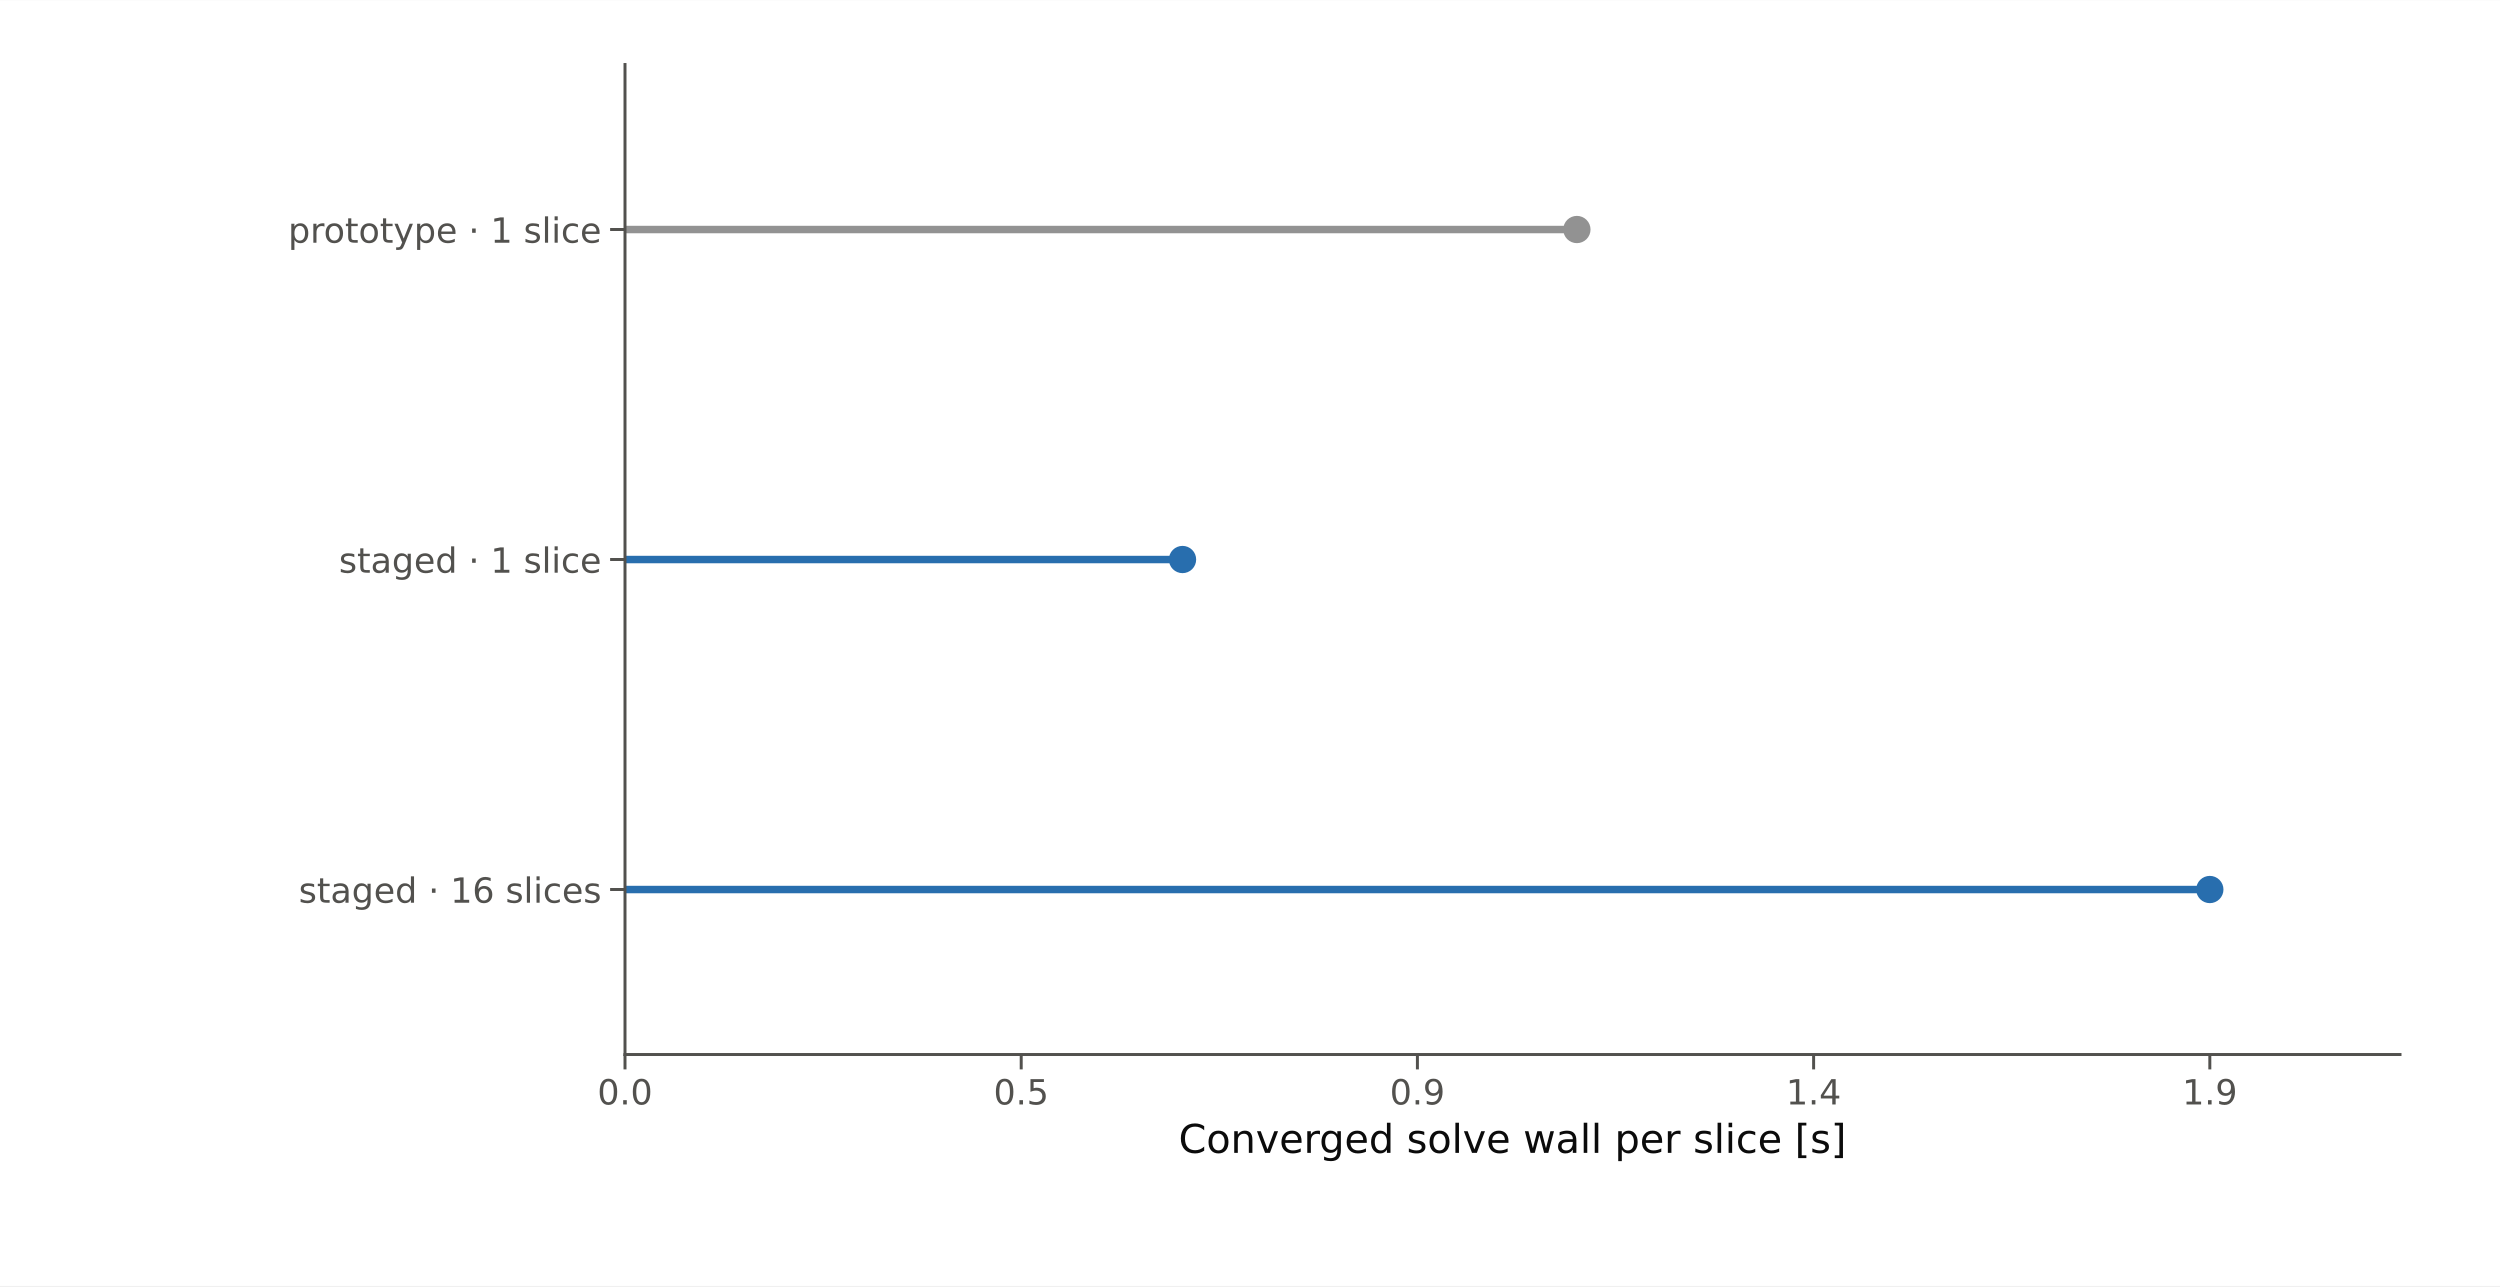
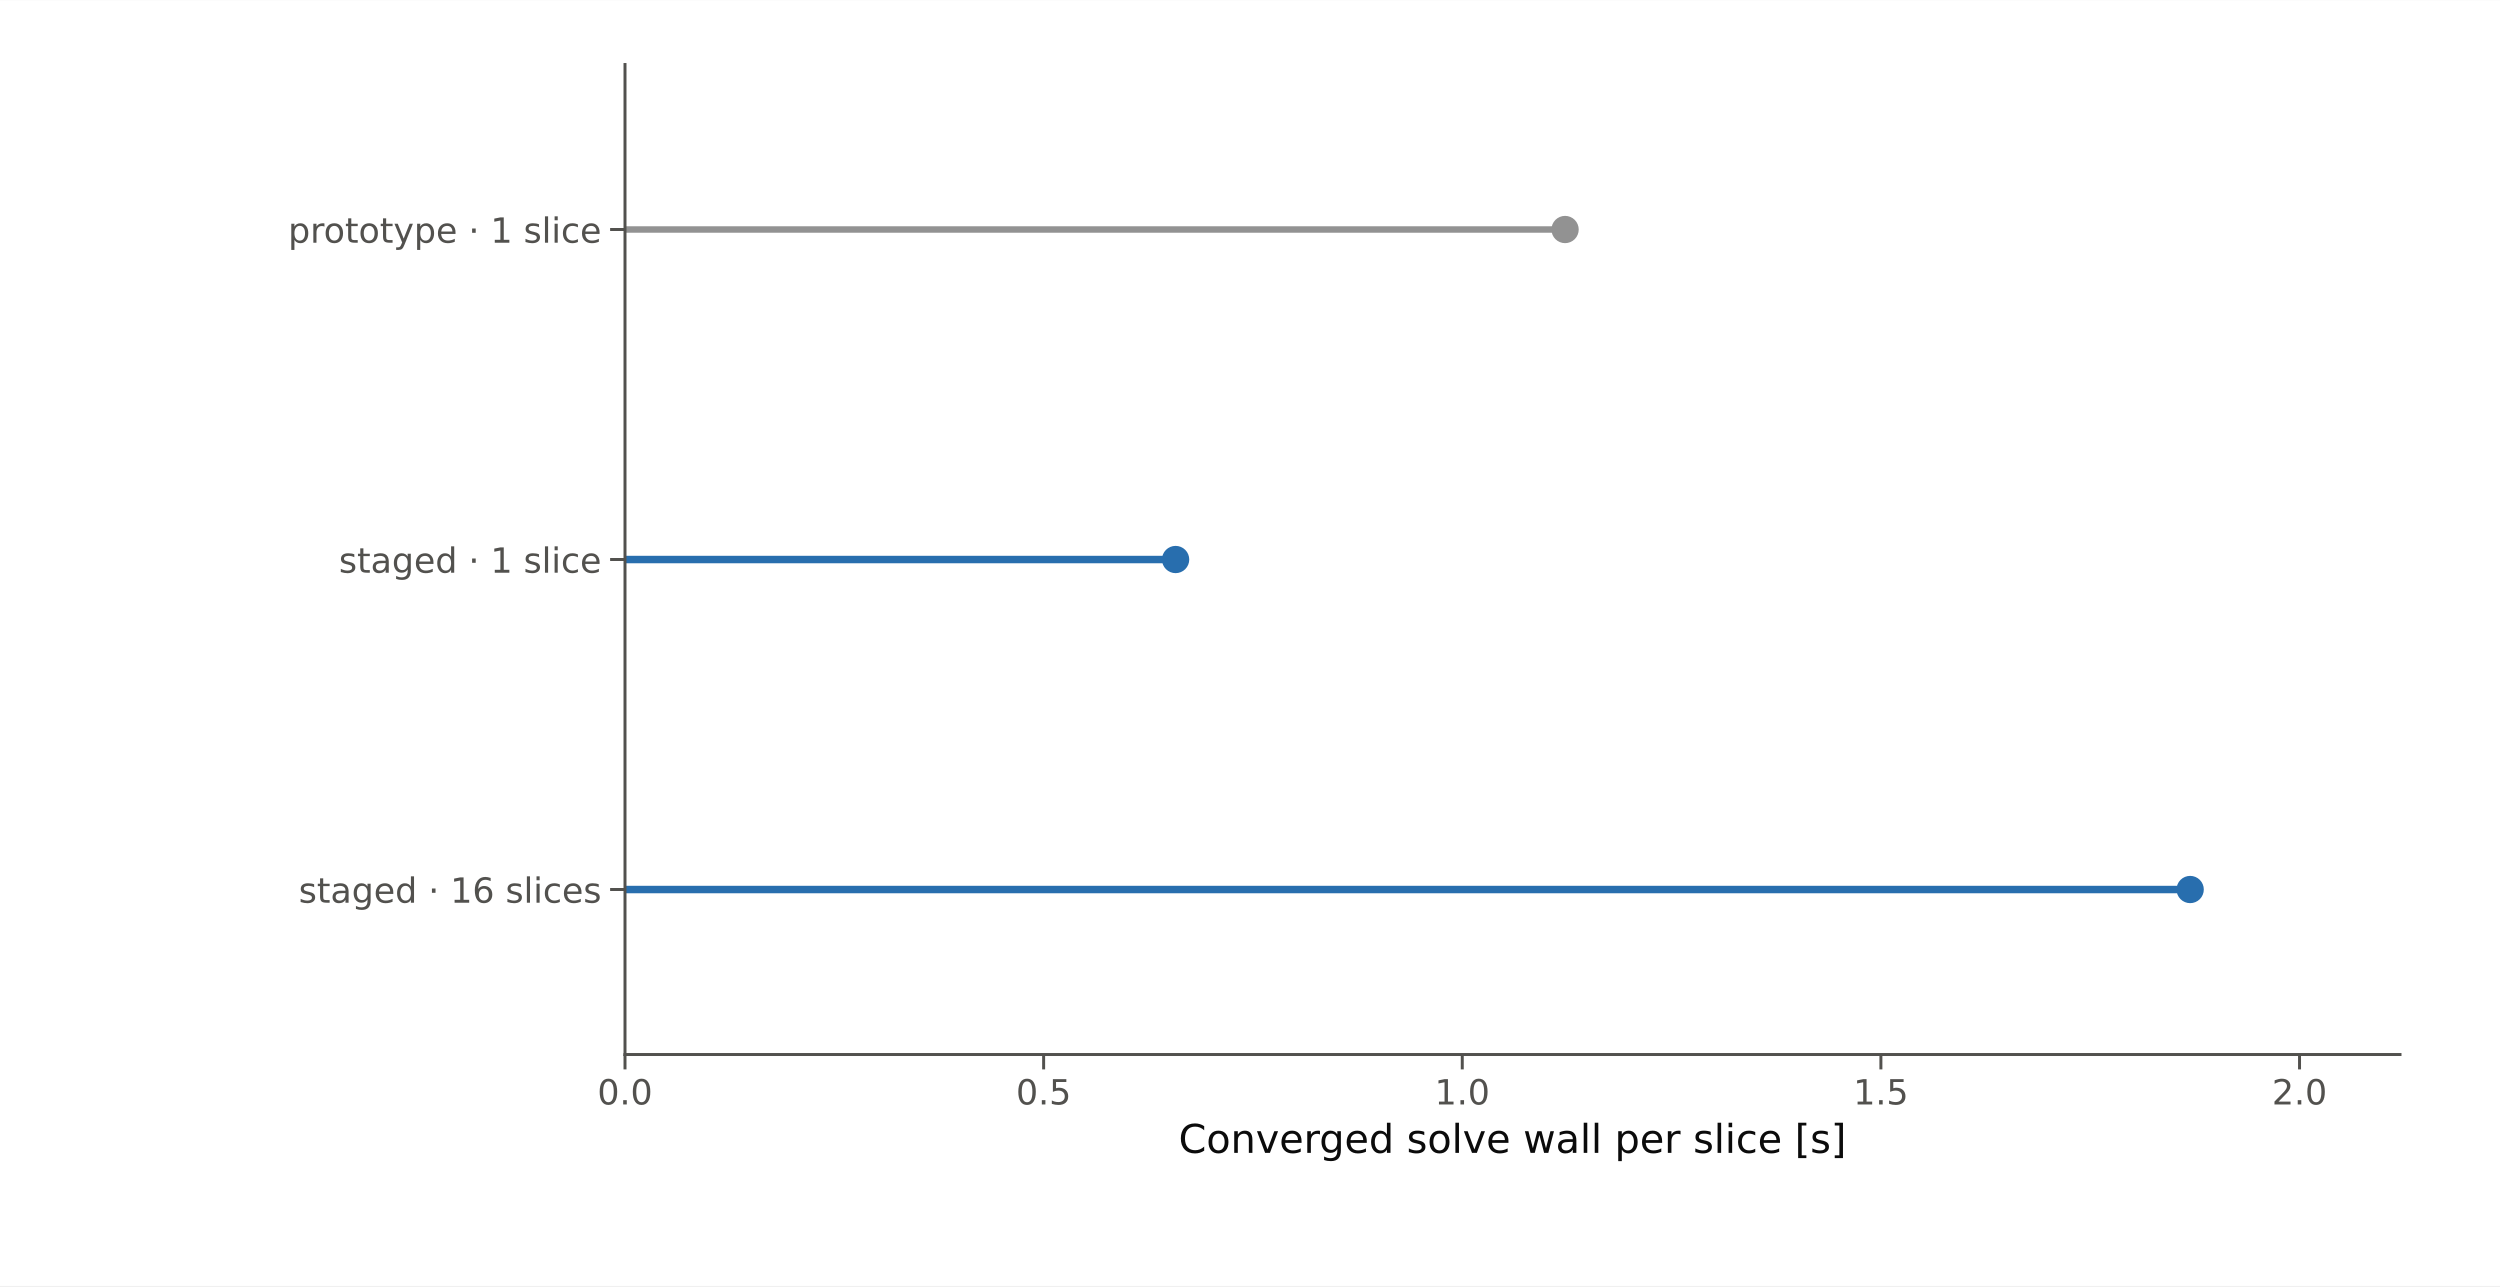
<svg xmlns="http://www.w3.org/2000/svg" xmlns:xlink="http://www.w3.org/1999/xlink" width="31.1cm" height="16cm" viewBox="0 0 1008 518.4" version="1.1">
  <defs>
    <style type="text/css">*{stroke-linejoin: round; stroke-linecap: butt}</style>
  </defs>
  <g id="figure_1">
    <g id="patch_1">
      <path d="M 0 518.4  L 1008 518.4  L 1008 0  L 0 0  z " style="fill: #ffffff" />
    </g>
    <g id="axes_1">
      <g id="patch_2">
        <path d="M 252 425.088  L 967.68 425.088  L 967.68 25.92  L 252 25.92  z " style="fill: #ffffff" />
      </g>
      <g id="matplotlib.axis_1">
        <g id="xtick_1">
          <g id="line2d_1">
            <defs>
-               <path id="m9372f2d9f5" d="M 0 0  L 0 6  " style="stroke: #52514e; stroke-width: 1.2" />
+               <path id="m5c47911658" d="M 0 0  L 0 6  " style="stroke: #52514e; stroke-width: 1.2" />
            </defs>
            <g>
-               <use xlink:href="#m9372f2d9f5" x="252" y="425.088" style="fill: #52514e; stroke: #52514e; stroke-width: 1.2" />
+               <use xlink:href="#m5c47911658" x="252" y="425.088" style="fill: #52514e; stroke: #52514e; stroke-width: 1.2" />
            </g>
          </g>
          <g id="text_1">
            <g style="fill: #52514e" transform="translate(240.8678 445.2247) scale(0.14 -0.14)">
              <defs>
                <path id="DejaVuSans-13" d="M 2034 4250  Q 1547 4250 1301 3770  Q 1056 3291 1056 2328  Q 1056 1369 1301 889  Q 1547 409 2034 409  Q 2525 409 2770 889  Q 3016 1369 3016 2328  Q 3016 3291 2770 3770  Q 2525 4250 2034 4250  z M 2034 4750  Q 2819 4750 3233 4129  Q 3647 3509 3647 2328  Q 3647 1150 3233 529  Q 2819 -91 2034 -91  Q 1250 -91 836 529  Q 422 1150 422 2328  Q 422 3509 836 4129  Q 1250 4750 2034 4750  z " transform="scale(0.015625)" />
                <path id="DejaVuSans-11" d="M 684 794  L 1344 794  L 1344 0  L 684 0  L 684 794  z " transform="scale(0.015625)" />
              </defs>
              <use xlink:href="#DejaVuSans-13" />
              <use xlink:href="#DejaVuSans-11" transform="translate(63.625 0)" />
              <use xlink:href="#DejaVuSans-13" transform="translate(95.40625 0)" />
            </g>
          </g>
        </g>
        <g id="xtick_2">
          <g id="line2d_2">
            <g>
-               <use xlink:href="#m9372f2d9f5" x="411.75" y="425.088" style="fill: #52514e; stroke: #52514e; stroke-width: 1.2" />
+               <use xlink:href="#m5c47911658" x="420.792" y="425.088" style="fill: #52514e; stroke: #52514e; stroke-width: 1.2" />
            </g>
          </g>
          <g id="text_2">
-             <g style="fill: #52514e" transform="translate(400.6178 445.2247) scale(0.14 -0.14)">
+             <g style="fill: #52514e" transform="translate(409.6603 445.2247) scale(0.14 -0.14)">
              <defs>
                <path id="DejaVuSans-18" d="M 691 4666  L 3169 4666  L 3169 4134  L 1269 4134  L 1269 2991  Q 1406 3038 1543 3061  Q 1681 3084 1819 3084  Q 2600 3084 3056 2656  Q 3513 2228 3513 1497  Q 3513 744 3044 326  Q 2575 -91 1722 -91  Q 1428 -91 1123 -41  Q 819 9 494 109  L 494 744  Q 775 591 1075 516  Q 1375 441 1709 441  Q 2250 441 2565 725  Q 2881 1009 2881 1497  Q 2881 1984 2565 2268  Q 2250 2553 1709 2553  Q 1456 2553 1204 2497  Q 953 2441 691 2322  L 691 4666  z " transform="scale(0.015625)" />
              </defs>
              <use xlink:href="#DejaVuSans-13" />
              <use xlink:href="#DejaVuSans-11" transform="translate(63.625 0)" />
              <use xlink:href="#DejaVuSans-18" transform="translate(95.40625 0)" />
            </g>
          </g>
        </g>
        <g id="xtick_3">
          <g id="line2d_3">
            <g>
-               <use xlink:href="#m9372f2d9f5" x="571.5" y="425.088" style="fill: #52514e; stroke: #52514e; stroke-width: 1.2" />
+               <use xlink:href="#m5c47911658" x="589.585" y="425.088" style="fill: #52514e; stroke: #52514e; stroke-width: 1.2" />
            </g>
          </g>
          <g id="text_3">
-             <g style="fill: #52514e" transform="translate(560.3678 445.2247) scale(0.14 -0.14)">
-               <defs>
-                 <path id="DejaVuSans-1c" d="M 703 97  L 703 672  Q 941 559 1184 500  Q 1428 441 1663 441  Q 2288 441 2617 861  Q 2947 1281 2994 2138  Q 2813 1869 2534 1725  Q 2256 1581 1919 1581  Q 1219 1581 811 2004  Q 403 2428 403 3163  Q 403 3881 828 4315  Q 1253 4750 1959 4750  Q 2769 4750 3195 4129  Q 3622 3509 3622 2328  Q 3622 1225 3098 567  Q 2575 -91 1691 -91  Q 1453 -91 1209 -44  Q 966 3 703 97  z M 1959 2075  Q 2384 2075 2632 2365  Q 2881 2656 2881 3163  Q 2881 3666 2632 3958  Q 2384 4250 1959 4250  Q 1534 4250 1286 3958  Q 1038 3666 1038 3163  Q 1038 2656 1286 2365  Q 1534 2075 1959 2075  z " transform="scale(0.015625)" />
-               </defs>
-               <use xlink:href="#DejaVuSans-13" />
-               <use xlink:href="#DejaVuSans-11" transform="translate(63.625 0)" />
-               <use xlink:href="#DejaVuSans-1c" transform="translate(95.40625 0)" />
+             <g style="fill: #52514e" transform="translate(578.4527 445.2247) scale(0.14 -0.14)">
+               <defs>
+                 <path id="DejaVuSans-14" d="M 794 531  L 1825 531  L 1825 4091  L 703 3866  L 703 4441  L 1819 4666  L 2450 4666  L 2450 531  L 3481 531  L 3481 0  L 794 0  L 794 531  z " transform="scale(0.015625)" />
+               </defs>
+               <use xlink:href="#DejaVuSans-14" />
+               <use xlink:href="#DejaVuSans-11" transform="translate(63.625 0)" />
+               <use xlink:href="#DejaVuSans-13" transform="translate(95.40625 0)" />
            </g>
          </g>
        </g>
        <g id="xtick_4">
          <g id="line2d_4">
            <g>
-               <use xlink:href="#m9372f2d9f5" x="731.25" y="425.088" style="fill: #52514e; stroke: #52514e; stroke-width: 1.2" />
+               <use xlink:href="#m5c47911658" x="758.377" y="425.088" style="fill: #52514e; stroke: #52514e; stroke-width: 1.2" />
            </g>
          </g>
          <g id="text_4">
-             <g style="fill: #52514e" transform="translate(720.1178 445.2247) scale(0.14 -0.14)">
-               <defs>
-                 <path id="DejaVuSans-14" d="M 794 531  L 1825 531  L 1825 4091  L 703 3866  L 703 4441  L 1819 4666  L 2450 4666  L 2450 531  L 3481 531  L 3481 0  L 794 0  L 794 531  z " transform="scale(0.015625)" />
-                 <path id="DejaVuSans-17" d="M 2419 4116  L 825 1625  L 2419 1625  L 2419 4116  z M 2253 4666  L 3047 4666  L 3047 1625  L 3713 1625  L 3713 1100  L 3047 1100  L 3047 0  L 2419 0  L 2419 1100  L 313 1100  L 313 1709  L 2253 4666  z " transform="scale(0.015625)" />
-               </defs>
+             <g style="fill: #52514e" transform="translate(747.2452 445.2247) scale(0.14 -0.14)">
              <use xlink:href="#DejaVuSans-14" />
              <use xlink:href="#DejaVuSans-11" transform="translate(63.625 0)" />
-               <use xlink:href="#DejaVuSans-17" transform="translate(95.40625 0)" />
+               <use xlink:href="#DejaVuSans-18" transform="translate(95.40625 0)" />
            </g>
          </g>
        </g>
        <g id="xtick_5">
          <g id="line2d_5">
            <g>
-               <use xlink:href="#m9372f2d9f5" x="891" y="425.088" style="fill: #52514e; stroke: #52514e; stroke-width: 1.2" />
+               <use xlink:href="#m5c47911658" x="927.17" y="425.088" style="fill: #52514e; stroke: #52514e; stroke-width: 1.2" />
            </g>
          </g>
          <g id="text_5">
-             <g style="fill: #52514e" transform="translate(879.8678 445.2247) scale(0.14 -0.14)">
-               <use xlink:href="#DejaVuSans-14" />
-               <use xlink:href="#DejaVuSans-11" transform="translate(63.625 0)" />
-               <use xlink:href="#DejaVuSans-1c" transform="translate(95.40625 0)" />
+             <g style="fill: #52514e" transform="translate(916.0376 445.2247) scale(0.14 -0.14)">
+               <defs>
+                 <path id="DejaVuSans-15" d="M 1228 531  L 3431 531  L 3431 0  L 469 0  L 469 531  Q 828 903 1448 1529  Q 2069 2156 2228 2338  Q 2531 2678 2651 2914  Q 2772 3150 2772 3378  Q 2772 3750 2511 3984  Q 2250 4219 1831 4219  Q 1534 4219 1204 4116  Q 875 4013 500 3803  L 500 4441  Q 881 4594 1212 4672  Q 1544 4750 1819 4750  Q 2544 4750 2975 4387  Q 3406 4025 3406 3419  Q 3406 3131 3298 2873  Q 3191 2616 2906 2266  Q 2828 2175 2409 1742  Q 1991 1309 1228 531  z " transform="scale(0.015625)" />
+               </defs>
+               <use xlink:href="#DejaVuSans-15" />
+               <use xlink:href="#DejaVuSans-11" transform="translate(63.625 0)" />
+               <use xlink:href="#DejaVuSans-13" transform="translate(95.40625 0)" />
            </g>
          </g>
        </g>
        <g id="text_6">
          <g style="fill: #0b0b0b" transform="translate(475.2237 464.7455) scale(0.16 -0.16)">
            <defs>
              <path id="DejaVuSans-26" d="M 4122 4306  L 4122 3641  Q 3803 3938 3442 4084  Q 3081 4231 2675 4231  Q 1875 4231 1450 3742  Q 1025 3253 1025 2328  Q 1025 1406 1450 917  Q 1875 428 2675 428  Q 3081 428 3442 575  Q 3803 722 4122 1019  L 4122 359  Q 3791 134 3420 21  Q 3050 -91 2638 -91  Q 1578 -91 968 557  Q 359 1206 359 2328  Q 359 3453 968 4101  Q 1578 4750 2638 4750  Q 3056 4750 3426 4639  Q 3797 4528 4122 4306  z " transform="scale(0.015625)" />
              <path id="DejaVuSans-52" d="M 1959 3097  Q 1497 3097 1228 2736  Q 959 2375 959 1747  Q 959 1119 1226 758  Q 1494 397 1959 397  Q 2419 397 2687 759  Q 2956 1122 2956 1747  Q 2956 2369 2687 2733  Q 2419 3097 1959 3097  z M 1959 3584  Q 2709 3584 3137 3096  Q 3566 2609 3566 1747  Q 3566 888 3137 398  Q 2709 -91 1959 -91  Q 1206 -91 779 398  Q 353 888 353 1747  Q 353 2609 779 3096  Q 1206 3584 1959 3584  z " transform="scale(0.015625)" />
              <path id="DejaVuSans-51" d="M 3513 2113  L 3513 0  L 2938 0  L 2938 2094  Q 2938 2591 2744 2837  Q 2550 3084 2163 3084  Q 1697 3084 1428 2787  Q 1159 2491 1159 1978  L 1159 0  L 581 0  L 581 3500  L 1159 3500  L 1159 2956  Q 1366 3272 1645 3428  Q 1925 3584 2291 3584  Q 2894 3584 3203 3211  Q 3513 2838 3513 2113  z " transform="scale(0.015625)" />
              <path id="DejaVuSans-59" d="M 191 3500  L 800 3500  L 1894 563  L 2988 3500  L 3597 3500  L 2284 0  L 1503 0  L 191 3500  z " transform="scale(0.015625)" />
              <path id="DejaVuSans-48" d="M 3597 1894  L 3597 1613  L 953 1613  Q 991 1019 1311 708  Q 1631 397 2203 397  Q 2534 397 2845 478  Q 3156 559 3463 722  L 3463 178  Q 3153 47 2828 -22  Q 2503 -91 2169 -91  Q 1331 -91 842 396  Q 353 884 353 1716  Q 353 2575 817 3079  Q 1281 3584 2069 3584  Q 2775 3584 3186 3129  Q 3597 2675 3597 1894  z M 3022 2063  Q 3016 2534 2758 2815  Q 2500 3097 2075 3097  Q 1594 3097 1305 2825  Q 1016 2553 972 2059  L 3022 2063  z " transform="scale(0.015625)" />
              <path id="DejaVuSans-55" d="M 2631 2963  Q 2534 3019 2420 3045  Q 2306 3072 2169 3072  Q 1681 3072 1420 2755  Q 1159 2438 1159 1844  L 1159 0  L 581 0  L 581 3500  L 1159 3500  L 1159 2956  Q 1341 3275 1631 3429  Q 1922 3584 2338 3584  Q 2397 3584 2469 3576  Q 2541 3569 2628 3553  L 2631 2963  z " transform="scale(0.015625)" />
              <path id="DejaVuSans-4a" d="M 2906 1791  Q 2906 2416 2648 2759  Q 2391 3103 1925 3103  Q 1463 3103 1205 2759  Q 947 2416 947 1791  Q 947 1169 1205 825  Q 1463 481 1925 481  Q 2391 481 2648 825  Q 2906 1169 2906 1791  z M 3481 434  Q 3481 -459 3084 -895  Q 2688 -1331 1869 -1331  Q 1566 -1331 1297 -1286  Q 1028 -1241 775 -1147  L 775 -588  Q 1028 -725 1275 -790  Q 1522 -856 1778 -856  Q 2344 -856 2625 -561  Q 2906 -266 2906 331  L 2906 616  Q 2728 306 2450 153  Q 2172 0 1784 0  Q 1141 0 747 490  Q 353 981 353 1791  Q 353 2603 747 3093  Q 1141 3584 1784 3584  Q 2172 3584 2450 3431  Q 2728 3278 2906 2969  L 2906 3500  L 3481 3500  L 3481 434  z " transform="scale(0.015625)" />
              <path id="DejaVuSans-47" d="M 2906 2969  L 2906 4863  L 3481 4863  L 3481 0  L 2906 0  L 2906 525  Q 2725 213 2448 61  Q 2172 -91 1784 -91  Q 1150 -91 751 415  Q 353 922 353 1747  Q 353 2572 751 3078  Q 1150 3584 1784 3584  Q 2172 3584 2448 3432  Q 2725 3281 2906 2969  z M 947 1747  Q 947 1113 1208 752  Q 1469 391 1925 391  Q 2381 391 2643 752  Q 2906 1113 2906 1747  Q 2906 2381 2643 2742  Q 2381 3103 1925 3103  Q 1469 3103 1208 2742  Q 947 2381 947 1747  z " transform="scale(0.015625)" />
              <path id="DejaVuSans-3" transform="scale(0.015625)" />
              <path id="DejaVuSans-56" d="M 2834 3397  L 2834 2853  Q 2591 2978 2328 3040  Q 2066 3103 1784 3103  Q 1356 3103 1142 2972  Q 928 2841 928 2578  Q 928 2378 1081 2264  Q 1234 2150 1697 2047  L 1894 2003  Q 2506 1872 2764 1633  Q 3022 1394 3022 966  Q 3022 478 2636 193  Q 2250 -91 1575 -91  Q 1294 -91 989 -36  Q 684 19 347 128  L 347 722  Q 666 556 975 473  Q 1284 391 1588 391  Q 1994 391 2212 530  Q 2431 669 2431 922  Q 2431 1156 2273 1281  Q 2116 1406 1581 1522  L 1381 1569  Q 847 1681 609 1914  Q 372 2147 372 2553  Q 372 3047 722 3315  Q 1072 3584 1716 3584  Q 2034 3584 2315 3537  Q 2597 3491 2834 3397  z " transform="scale(0.015625)" />
              <path id="DejaVuSans-4f" d="M 603 4863  L 1178 4863  L 1178 0  L 603 0  L 603 4863  z " transform="scale(0.015625)" />
              <path id="DejaVuSans-5a" d="M 269 3500  L 844 3500  L 1563 769  L 2278 3500  L 2956 3500  L 3675 769  L 4391 3500  L 4966 3500  L 4050 0  L 3372 0  L 2619 2869  L 1863 0  L 1184 0  L 269 3500  z " transform="scale(0.015625)" />
              <path id="DejaVuSans-44" d="M 2194 1759  Q 1497 1759 1228 1600  Q 959 1441 959 1056  Q 959 750 1161 570  Q 1363 391 1709 391  Q 2188 391 2477 730  Q 2766 1069 2766 1631  L 2766 1759  L 2194 1759  z M 3341 1997  L 3341 0  L 2766 0  L 2766 531  Q 2569 213 2275 61  Q 1981 -91 1556 -91  Q 1019 -91 701 211  Q 384 513 384 1019  Q 384 1609 779 1909  Q 1175 2209 1959 2209  L 2766 2209  L 2766 2266  Q 2766 2663 2505 2880  Q 2244 3097 1772 3097  Q 1472 3097 1187 3025  Q 903 2953 641 2809  L 641 3341  Q 956 3463 1253 3523  Q 1550 3584 1831 3584  Q 2591 3584 2966 3190  Q 3341 2797 3341 1997  z " transform="scale(0.015625)" />
              <path id="DejaVuSans-53" d="M 1159 525  L 1159 -1331  L 581 -1331  L 581 3500  L 1159 3500  L 1159 2969  Q 1341 3281 1617 3432  Q 1894 3584 2278 3584  Q 2916 3584 3314 3078  Q 3713 2572 3713 1747  Q 3713 922 3314 415  Q 2916 -91 2278 -91  Q 1894 -91 1617 61  Q 1341 213 1159 525  z M 3116 1747  Q 3116 2381 2855 2742  Q 2594 3103 2138 3103  Q 1681 3103 1420 2742  Q 1159 2381 1159 1747  Q 1159 1113 1420 752  Q 1681 391 2138 391  Q 2594 391 2855 752  Q 3116 1113 3116 1747  z " transform="scale(0.015625)" />
              <path id="DejaVuSans-4c" d="M 603 3500  L 1178 3500  L 1178 0  L 603 0  L 603 3500  z M 603 4863  L 1178 4863  L 1178 4134  L 603 4134  L 603 4863  z " transform="scale(0.015625)" />
              <path id="DejaVuSans-46" d="M 3122 3366  L 3122 2828  Q 2878 2963 2633 3030  Q 2388 3097 2138 3097  Q 1578 3097 1268 2742  Q 959 2388 959 1747  Q 959 1106 1268 751  Q 1578 397 2138 397  Q 2388 397 2633 464  Q 2878 531 3122 666  L 3122 134  Q 2881 22 2623 -34  Q 2366 -91 2075 -91  Q 1284 -91 818 406  Q 353 903 353 1747  Q 353 2603 823 3093  Q 1294 3584 2113 3584  Q 2378 3584 2631 3529  Q 2884 3475 3122 3366  z " transform="scale(0.015625)" />
              <path id="DejaVuSans-3e" d="M 550 4863  L 1875 4863  L 1875 4416  L 1125 4416  L 1125 -397  L 1875 -397  L 1875 -844  L 550 -844  L 550 4863  z " transform="scale(0.015625)" />
              <path id="DejaVuSans-40" d="M 1947 4863  L 1947 -844  L 622 -844  L 622 -397  L 1369 -397  L 1369 4416  L 622 4416  L 622 4863  L 1947 4863  z " transform="scale(0.015625)" />
            </defs>
            <use xlink:href="#DejaVuSans-26" />
            <use xlink:href="#DejaVuSans-52" transform="translate(69.82812 0)" />
            <use xlink:href="#DejaVuSans-51" transform="translate(131.0156 0)" />
            <use xlink:href="#DejaVuSans-59" transform="translate(194.3906 0)" />
            <use xlink:href="#DejaVuSans-48" transform="translate(253.5781 0)" />
            <use xlink:href="#DejaVuSans-55" transform="translate(315.1094 0)" />
            <use xlink:href="#DejaVuSans-4a" transform="translate(354.4688 0)" />
            <use xlink:href="#DejaVuSans-48" transform="translate(417.9531 0)" />
            <use xlink:href="#DejaVuSans-47" transform="translate(479.4844 0)" />
            <use xlink:href="#DejaVuSans-3" transform="translate(542.9688 0)" />
            <use xlink:href="#DejaVuSans-56" transform="translate(574.75 0)" />
            <use xlink:href="#DejaVuSans-52" transform="translate(626.8438 0)" />
            <use xlink:href="#DejaVuSans-4f" transform="translate(688.0312 0)" />
            <use xlink:href="#DejaVuSans-59" transform="translate(715.8125 0)" />
            <use xlink:href="#DejaVuSans-48" transform="translate(775 0)" />
            <use xlink:href="#DejaVuSans-3" transform="translate(836.5312 0)" />
            <use xlink:href="#DejaVuSans-5a" transform="translate(868.3125 0)" />
            <use xlink:href="#DejaVuSans-44" transform="translate(950.0938 0)" />
            <use xlink:href="#DejaVuSans-4f" transform="translate(1011.375 0)" />
            <use xlink:href="#DejaVuSans-4f" transform="translate(1039.156 0)" />
            <use xlink:href="#DejaVuSans-3" transform="translate(1066.938 0)" />
            <use xlink:href="#DejaVuSans-53" transform="translate(1098.719 0)" />
            <use xlink:href="#DejaVuSans-48" transform="translate(1162.203 0)" />
            <use xlink:href="#DejaVuSans-55" transform="translate(1223.734 0)" />
            <use xlink:href="#DejaVuSans-3" transform="translate(1264.844 0)" />
            <use xlink:href="#DejaVuSans-56" transform="translate(1296.625 0)" />
            <use xlink:href="#DejaVuSans-4f" transform="translate(1348.719 0)" />
            <use xlink:href="#DejaVuSans-4c" transform="translate(1376.5 0)" />
            <use xlink:href="#DejaVuSans-46" transform="translate(1404.281 0)" />
            <use xlink:href="#DejaVuSans-48" transform="translate(1459.266 0)" />
            <use xlink:href="#DejaVuSans-3" transform="translate(1520.797 0)" />
            <use xlink:href="#DejaVuSans-3e" transform="translate(1552.578 0)" />
            <use xlink:href="#DejaVuSans-56" transform="translate(1591.594 0)" />
            <use xlink:href="#DejaVuSans-40" transform="translate(1643.688 0)" />
          </g>
        </g>
      </g>
      <g id="matplotlib.axis_2">
        <g id="ytick_1">
          <g id="line2d_6">
            <defs>
-               <path id="ma9b8f6ad9e" d="M 0 0  L -6 0  " style="stroke: #52514e; stroke-width: 1.2" />
+               <path id="m58beb12878" d="M 0 0  L -6 0  " style="stroke: #52514e; stroke-width: 1.2" />
            </defs>
            <g>
-               <use xlink:href="#ma9b8f6ad9e" x="252" y="92.448" style="fill: #52514e; stroke: #52514e; stroke-width: 1.2" />
+               <use xlink:href="#m58beb12878" x="252" y="92.448" style="fill: #52514e; stroke: #52514e; stroke-width: 1.2" />
            </g>
          </g>
          <g id="text_7">
            <g style="fill: #52514e" transform="translate(116.1784 97.76691) scale(0.14 -0.14)">
              <defs>
                <path id="DejaVuSans-57" d="M 1172 4494  L 1172 3500  L 2356 3500  L 2356 3053  L 1172 3053  L 1172 1153  Q 1172 725 1289 603  Q 1406 481 1766 481  L 2356 481  L 2356 0  L 1766 0  Q 1100 0 847 248  Q 594 497 594 1153  L 594 3053  L 172 3053  L 172 3500  L 594 3500  L 594 4494  L 1172 4494  z " transform="scale(0.015625)" />
                <path id="DejaVuSans-5c" d="M 2059 -325  Q 1816 -950 1584 -1140  Q 1353 -1331 966 -1331  L 506 -1331  L 506 -850  L 844 -850  Q 1081 -850 1212 -737  Q 1344 -625 1503 -206  L 1606 56  L 191 3500  L 800 3500  L 1894 763  L 2988 3500  L 3597 3500  L 2059 -325  z " transform="scale(0.015625)" />
                <path id="DejaVuSans-79" d="M 684 2619  L 1344 2619  L 1344 1825  L 684 1825  L 684 2619  z " transform="scale(0.015625)" />
              </defs>
              <use xlink:href="#DejaVuSans-53" />
              <use xlink:href="#DejaVuSans-55" transform="translate(63.48438 0)" />
              <use xlink:href="#DejaVuSans-52" transform="translate(102.3906 0)" />
              <use xlink:href="#DejaVuSans-57" transform="translate(163.5781 0)" />
              <use xlink:href="#DejaVuSans-52" transform="translate(202.7812 0)" />
              <use xlink:href="#DejaVuSans-57" transform="translate(263.9688 0)" />
              <use xlink:href="#DejaVuSans-5c" transform="translate(303.1719 0)" />
              <use xlink:href="#DejaVuSans-53" transform="translate(362.3594 0)" />
              <use xlink:href="#DejaVuSans-48" transform="translate(425.8438 0)" />
              <use xlink:href="#DejaVuSans-3" transform="translate(487.375 0)" />
              <use xlink:href="#DejaVuSans-79" transform="translate(519.1562 0)" />
              <use xlink:href="#DejaVuSans-3" transform="translate(550.9375 0)" />
              <use xlink:href="#DejaVuSans-14" transform="translate(582.7188 0)" />
              <use xlink:href="#DejaVuSans-3" transform="translate(646.3438 0)" />
              <use xlink:href="#DejaVuSans-56" transform="translate(678.125 0)" />
              <use xlink:href="#DejaVuSans-4f" transform="translate(730.2188 0)" />
              <use xlink:href="#DejaVuSans-4c" transform="translate(758 0)" />
              <use xlink:href="#DejaVuSans-46" transform="translate(785.7812 0)" />
              <use xlink:href="#DejaVuSans-48" transform="translate(840.7656 0)" />
            </g>
          </g>
        </g>
        <g id="ytick_2">
          <g id="line2d_7">
            <g>
-               <use xlink:href="#ma9b8f6ad9e" x="252" y="225.504" style="fill: #52514e; stroke: #52514e; stroke-width: 1.2" />
+               <use xlink:href="#m58beb12878" x="252" y="225.504" style="fill: #52514e; stroke: #52514e; stroke-width: 1.2" />
            </g>
          </g>
          <g id="text_8">
            <g style="fill: #52514e" transform="translate(136.66 230.8229) scale(0.14 -0.14)">
              <use xlink:href="#DejaVuSans-56" />
              <use xlink:href="#DejaVuSans-57" transform="translate(52.09375 0)" />
              <use xlink:href="#DejaVuSans-44" transform="translate(91.29688 0)" />
              <use xlink:href="#DejaVuSans-4a" transform="translate(152.5781 0)" />
              <use xlink:href="#DejaVuSans-48" transform="translate(216.0625 0)" />
              <use xlink:href="#DejaVuSans-47" transform="translate(277.5938 0)" />
              <use xlink:href="#DejaVuSans-3" transform="translate(341.0781 0)" />
              <use xlink:href="#DejaVuSans-79" transform="translate(372.8594 0)" />
              <use xlink:href="#DejaVuSans-3" transform="translate(404.6406 0)" />
              <use xlink:href="#DejaVuSans-14" transform="translate(436.4219 0)" />
              <use xlink:href="#DejaVuSans-3" transform="translate(500.0469 0)" />
              <use xlink:href="#DejaVuSans-56" transform="translate(531.8281 0)" />
              <use xlink:href="#DejaVuSans-4f" transform="translate(583.9219 0)" />
              <use xlink:href="#DejaVuSans-4c" transform="translate(611.7031 0)" />
              <use xlink:href="#DejaVuSans-46" transform="translate(639.4844 0)" />
              <use xlink:href="#DejaVuSans-48" transform="translate(694.4688 0)" />
            </g>
          </g>
        </g>
        <g id="ytick_3">
          <g id="line2d_8">
            <g>
-               <use xlink:href="#ma9b8f6ad9e" x="252" y="358.56" style="fill: #52514e; stroke: #52514e; stroke-width: 1.2" />
+               <use xlink:href="#m58beb12878" x="252" y="358.56" style="fill: #52514e; stroke: #52514e; stroke-width: 1.2" />
            </g>
          </g>
          <g id="text_9">
            <g style="fill: #52514e" transform="translate(120.4594 363.8789) scale(0.14 -0.14)">
              <defs>
                <path id="DejaVuSans-19" d="M 2113 2584  Q 1688 2584 1439 2293  Q 1191 2003 1191 1497  Q 1191 994 1439 701  Q 1688 409 2113 409  Q 2538 409 2786 701  Q 3034 994 3034 1497  Q 3034 2003 2786 2293  Q 2538 2584 2113 2584  z M 3366 4563  L 3366 3988  Q 3128 4100 2886 4159  Q 2644 4219 2406 4219  Q 1781 4219 1451 3797  Q 1122 3375 1075 2522  Q 1259 2794 1537 2939  Q 1816 3084 2150 3084  Q 2853 3084 3261 2657  Q 3669 2231 3669 1497  Q 3669 778 3244 343  Q 2819 -91 2113 -91  Q 1303 -91 875 529  Q 447 1150 447 2328  Q 447 3434 972 4092  Q 1497 4750 2381 4750  Q 2619 4750 2861 4703  Q 3103 4656 3366 4563  z " transform="scale(0.015625)" />
              </defs>
              <use xlink:href="#DejaVuSans-56" />
              <use xlink:href="#DejaVuSans-57" transform="translate(52.09375 0)" />
              <use xlink:href="#DejaVuSans-44" transform="translate(91.29688 0)" />
              <use xlink:href="#DejaVuSans-4a" transform="translate(152.5781 0)" />
              <use xlink:href="#DejaVuSans-48" transform="translate(216.0625 0)" />
              <use xlink:href="#DejaVuSans-47" transform="translate(277.5938 0)" />
              <use xlink:href="#DejaVuSans-3" transform="translate(341.0781 0)" />
              <use xlink:href="#DejaVuSans-79" transform="translate(372.8594 0)" />
              <use xlink:href="#DejaVuSans-3" transform="translate(404.6406 0)" />
              <use xlink:href="#DejaVuSans-14" transform="translate(436.4219 0)" />
              <use xlink:href="#DejaVuSans-19" transform="translate(500.0469 0)" />
              <use xlink:href="#DejaVuSans-3" transform="translate(563.6719 0)" />
              <use xlink:href="#DejaVuSans-56" transform="translate(595.4531 0)" />
              <use xlink:href="#DejaVuSans-4f" transform="translate(647.5469 0)" />
              <use xlink:href="#DejaVuSans-4c" transform="translate(675.3281 0)" />
              <use xlink:href="#DejaVuSans-46" transform="translate(703.1094 0)" />
              <use xlink:href="#DejaVuSans-48" transform="translate(758.0938 0)" />
              <use xlink:href="#DejaVuSans-56" transform="translate(819.625 0)" />
            </g>
          </g>
        </g>
      </g>
      <g id="LineCollection_1">
-         <path d="M 252 92.448  L 635.801 92.448  " clip-path="url(#p10f1fa6b32)" style="fill: none; stroke: #929292; stroke-width: 3" />
+         <path d="M 252 92.448  L 631.042 92.448  " clip-path="url(#p8195e20d7d)" style="fill: none; stroke: #929292; stroke-width: 2.6" />
      </g>
      <g id="LineCollection_2">
-         <path d="M 252 225.504  L 476.794 225.504  " clip-path="url(#p10f1fa6b32)" style="fill: none; stroke: #286eae; stroke-width: 3" />
+         <path d="M 252 225.504  L 474.006 225.504  " clip-path="url(#p8195e20d7d)" style="fill: none; stroke: #286eae; stroke-width: 3" />
      </g>
      <g id="LineCollection_3">
-         <path d="M 252 358.56  L 891 358.56  " clip-path="url(#p10f1fa6b32)" style="fill: none; stroke: #286eae; stroke-width: 3" />
+         <path d="M 252 358.56  L 883.076 358.56  " clip-path="url(#p8195e20d7d)" style="fill: none; stroke: #286eae; stroke-width: 3" />
      </g>
      <g id="patch_3">
        <path d="M 252 425.088  L 252 25.92  " style="fill: none; stroke: #52514e; stroke-width: 1.2; stroke-linejoin: miter; stroke-linecap: square" />
      </g>
      <g id="patch_4">
        <path d="M 252 425.088  L 967.68 425.088  " style="fill: none; stroke: #52514e; stroke-width: 1.2; stroke-linejoin: miter; stroke-linecap: square" />
      </g>
      <g id="line2d_9">
        <defs>
-           <path id="m53c285a590" d="M 0 5  C 1.326 5 2.598 4.473 3.536 3.536  C 4.473 2.598 5 1.326 5 0  C 5 -1.326 4.473 -2.598 3.536 -3.536  C 2.598 -4.473 1.326 -5 0 -5  C -1.326 -5 -2.598 -4.473 -3.536 -3.536  C -4.473 -2.598 -5 -1.326 -5 0  C -5 1.326 -4.473 2.598 -3.536 3.536  C -2.598 4.473 -1.326 5 0 5  z " style="stroke: #929292" />
+           <path id="m641aba9170" d="M 0 5  C 1.326 5 2.598 4.473 3.536 3.536  C 4.473 2.598 5 1.326 5 0  C 5 -1.326 4.473 -2.598 3.536 -3.536  C 2.598 -4.473 1.326 -5 0 -5  C -1.326 -5 -2.598 -4.473 -3.536 -3.536  C -4.473 -2.598 -5 -1.326 -5 0  C -5 1.326 -4.473 2.598 -3.536 3.536  C -2.598 4.473 -1.326 5 0 5  z " style="stroke: #929292" />
        </defs>
-         <g clip-path="url(#p10f1fa6b32)">
-           <use xlink:href="#m53c285a590" x="635.801" y="92.448" style="fill: #929292; stroke: #929292" />
+         <g clip-path="url(#p8195e20d7d)">
+           <use xlink:href="#m641aba9170" x="631.042" y="92.448" style="fill: #929292; stroke: #929292" />
        </g>
      </g>
      <g id="line2d_10">
        <defs>
-           <path id="me6199acd6a" d="M 0 5  C 1.326 5 2.598 4.473 3.536 3.536  C 4.473 2.598 5 1.326 5 0  C 5 -1.326 4.473 -2.598 3.536 -3.536  C 2.598 -4.473 1.326 -5 0 -5  C -1.326 -5 -2.598 -4.473 -3.536 -3.536  C -4.473 -2.598 -5 -1.326 -5 0  C -5 1.326 -4.473 2.598 -3.536 3.536  C -2.598 4.473 -1.326 5 0 5  z " style="stroke: #286eae" />
+           <path id="mb4a7a910e1" d="M 0 5  C 1.326 5 2.598 4.473 3.536 3.536  C 4.473 2.598 5 1.326 5 0  C 5 -1.326 4.473 -2.598 3.536 -3.536  C 2.598 -4.473 1.326 -5 0 -5  C -1.326 -5 -2.598 -4.473 -3.536 -3.536  C -4.473 -2.598 -5 -1.326 -5 0  C -5 1.326 -4.473 2.598 -3.536 3.536  C -2.598 4.473 -1.326 5 0 5  z " style="stroke: #286eae" />
        </defs>
-         <g clip-path="url(#p10f1fa6b32)">
-           <use xlink:href="#me6199acd6a" x="476.794" y="225.504" style="fill: #286eae; stroke: #286eae" />
+         <g clip-path="url(#p8195e20d7d)">
+           <use xlink:href="#mb4a7a910e1" x="474.006" y="225.504" style="fill: #286eae; stroke: #286eae" />
        </g>
      </g>
      <g id="line2d_11">
-         <g clip-path="url(#p10f1fa6b32)">
-           <use xlink:href="#me6199acd6a" x="891" y="358.56" style="fill: #286eae; stroke: #286eae" />
+         <g clip-path="url(#p8195e20d7d)">
+           <use xlink:href="#mb4a7a910e1" x="883.076" y="358.56" style="fill: #286eae; stroke: #286eae" />
        </g>
      </g>
    </g>
  </g>
  <defs>
-     <clipPath id="p10f1fa6b32">
+     <clipPath id="p8195e20d7d">
      <rect x="252" y="25.92" width="715.68" height="399.168" />
    </clipPath>
  </defs>
</svg>
